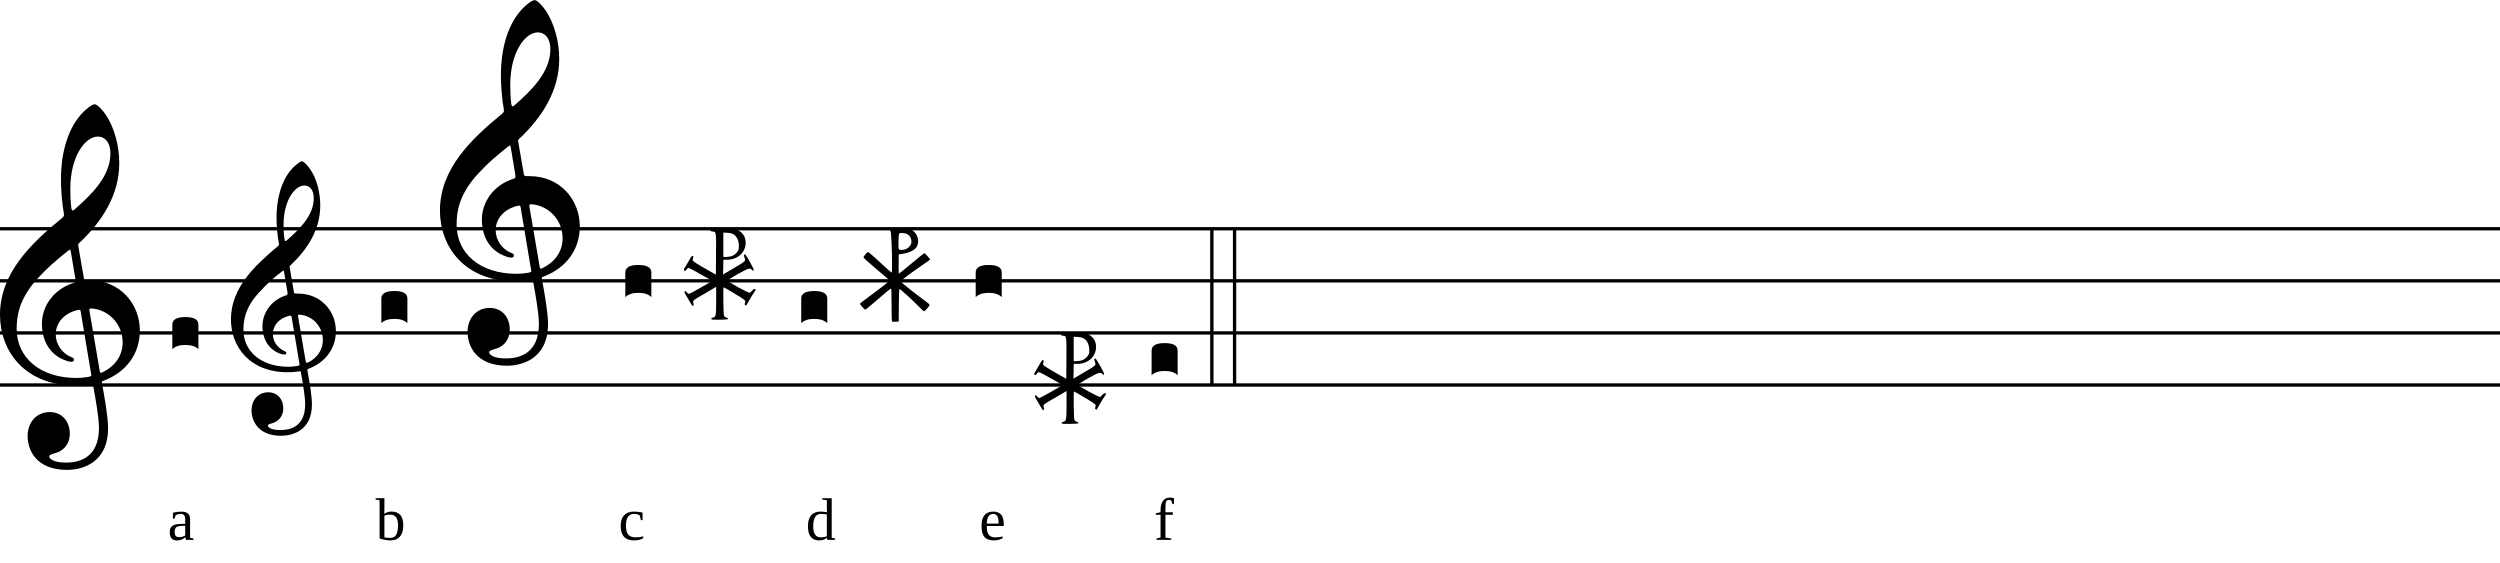
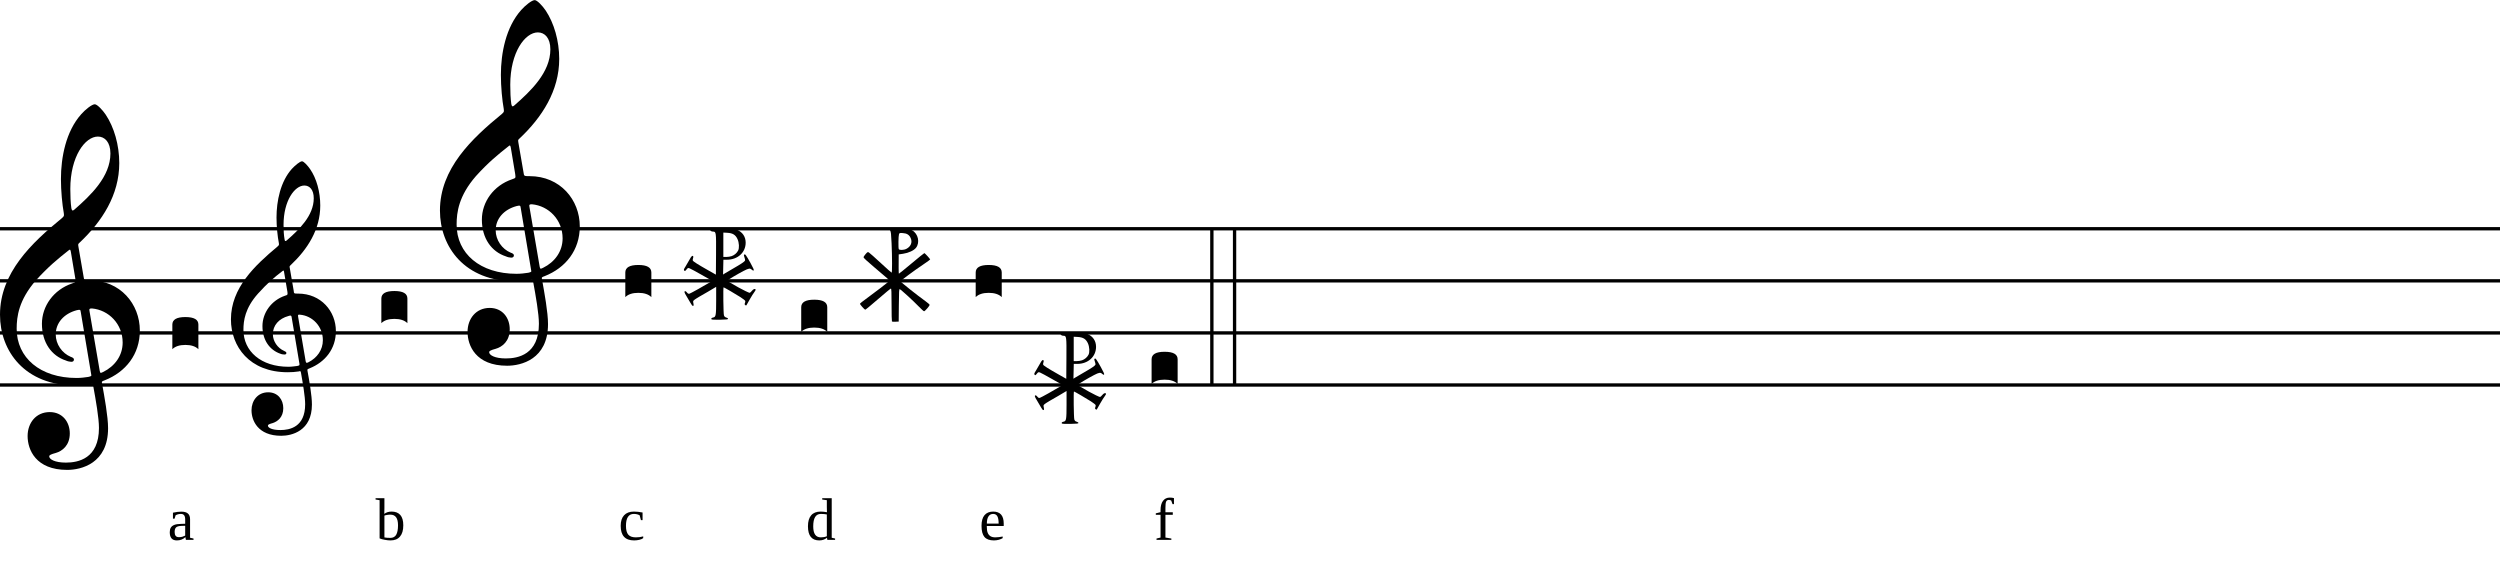
<svg xmlns="http://www.w3.org/2000/svg" xmlns:xlink="http://www.w3.org/1999/xlink" version="1.1" class="Exsurge ChantScore" width="600" height="134.89" viewBox="0 0 600 134.89">
  <g>
    <defs>
      <g id="PunctumQuadratum" class="glyph" transform="scale(0.0625)">
        <path d="M0-60.906c33.333 0 50 9.635 50 28.906v94.53C39.062 51.595 22.396 46.126 0 46.126s-39.063 5.47-50 16.406V-32c0-19.27 16.667-28.906 50-28.906z">
</path>
      </g>
      <g id="TrebleClefSmall" class="glyph" transform="scale(0.0625)">
        <path d="M218 151C71 151 0 52 0-52c0-121 92-207 178-279 7-6 7-7 6-14-5-25-9-64-9-98 0-63 15-138 59-187 12-13 31-29 39-29 7 0 22 17 31 30 25 36 39 88 39 140 0 92-49 168-114 229-3 3-5 4-3 11l15 87c1 11 1 11 17 11 88 0 145 68 145 144 0 68-41 119-101 143-9 4-9 3-8 10 7 38 17 95 17 129 0 102-78 120-118 120-90 0-114-59-114-98 0-37 24-69 64-69 37 0 58 28 58 61 0 35-22 51-40 57-14 4-19 6-19 10 0 8 15 17 48 17 35 0 95-11 95-99 0-29-9-81-16-121-1-7-3-7-9-5-12 2-28 3-42 3ZM48-12c0 83 68 142 173 142 12 0 24-2 33-3 9-2 10-2 9-9L233-61c-1-6-3-7-12-4-37 10-60 36-60 70 0 27 18 53 43 64 4 2 9 4 9 8 0 3-2 6-7 6-4 0-12-1-16-3-41-14-69-52-69-106 0-51 34-99 87-117 10-3 10-3 9-14l-13-77c-1-7-2-7-8-2-29 22-56 45-92 85C54-95 48-47 48-12Zm234-554c-37 0-80 58-80 151 0 20 1 40 4 56 1 7 3 8 8 4 47-41 104-95 104-162 0-33-16-49-36-49ZM265-70c-8-1-8 1-7 8l29 171c2 7 3 7 10 4 34-17 56-48 56-85 0-53-40-94-88-98Z">
</path>
      </g>
      <g id="TrebleClef" class="glyph" transform="scale(0.0625)">
        <path d="M291 202C95 202 0 70 0-70c0-161 122-276 238-371 9-8 8-9 7-19-6-33-11-85-11-131 0-83 19-183 78-249 16-18 41-38 52-38 9 0 30 22 42 40 32 48 52 116 52 186 0 122-66 224-152 305-5 5-7 5-5 15l20 116c2 14 2 14 23 14 118 0 193 91 193 193 0 91-54 159-135 191-11 4-12 4-10 13 9 50 23 126 23 171 0 136-104 160-157 160-121 0-152-78-152-130 0-50 32-92 85-92 49 0 77 38 77 82 0 46-29 68-54 75-18 5-25 8-25 13 0 11 21 24 64 24 47 0 127-15 127-133 0-38-12-107-22-161-1-10-3-9-12-7-16 3-36 5-55 5ZM64-16c0 111 90 189 230 189 16 0 32-2 45-4 12-3 13-3 11-11L310-81c-1-9-3-9-16-6-48 13-80 48-80 93 0 37 24 72 58 86 6 2 12 5 12 10s-3 9-10 9c-5 0-15-2-21-5-55-18-92-69-92-141 0-68 45-131 116-155 14-5 14-4 12-20l-17-102c-2-9-3-10-11-3-38 30-75 60-123 113C72-126 64-63 64-16Zm312-738c-49 0-106 76-106 201 0 26 1 53 4 74 2 10 5 11 11 6 63-55 139-127 139-216 0-44-22-65-48-65ZM353-94c-10 0-11 2-9 12l39 228c2 9 3 9 13 4 45-22 75-63 75-113 0-71-53-125-118-131Z">
</path>
      </g>
      <g id="ChiRhoClef" class="glyph" transform="scale(0.0625)">
        <path d="M105.917 147.774c-2.067-3.344.33-5.742 7.093-7.094 9.764-1.953 10.878-8.732 10.878-66.221V23.014l-31.89 18.927c-17.54 10.41-32.33 18.927-32.866 18.927s-6.285 3.525-12.774 7.833c-10.211 6.78-11.65 8.56-10.708 13.24 2.437 12.105 2.353 13.736-.74 14.383-2.058.43-5.723-4.048-10.336-12.629-3.93-7.312-10.92-19.208-15.533-26.436-7.792-12.212-8.838-17.574-3.428-17.574 1.22 0 4.149 2.455 6.509 5.456 3.206 4.075 5.547 5.14 9.257 4.209 4.153-1.043 57.07-30.529 80.73-44.985L108.93.2l-39.828-22.673c-21.905-12.47-42.917-23.84-46.694-25.265-6.542-2.47-7.139-2.258-12.641 4.484-5.147 6.307-6.079 6.71-8.57 3.708-2.384-2.873-1.55-5.313 5.673-16.614 4.657-7.285 11.576-19.204 15.376-26.486 6.447-12.353 10.761-15.93 13.624-11.299.66 1.068.266 4.396-.875 7.396-1.14 3-1.54 6.847-.887 8.549 1.381 3.6 20.012 15.393 60.125 38.062l28.597 16.16.556-77.692c.613-85.706.355-87.62-11.832-87.62-6.286 0-10.966-3.346-10.966-7.838 0-4.44 92.037-3.911 102.811.59 21.627 9.037 33.743 26.842 33.76 49.614.03 37.863-30.53 65.667-72.177 65.667H151.654l-.644 28.499-.644 28.499 5.296-3.53c2.912-1.943 16.734-10.076 30.715-18.075C219.121-64.4 233.238-73.793 234.811-77.894c.694-1.81-.277-7.137-2.158-11.838-2.642-6.603-2.847-9.12-.902-11.059 3.327-3.316 6.53 1.033 24.387 33.12 9.75 17.517 13.444 26.059 11.928 27.574-1.515 1.516-3.723.761-7.126-2.436-6.943-6.522-11.612-5.87-31.58 4.41C207.227-26.73 166.254-2.377 166.254-.616c0 1.199 13.66 9.394 43.425 26.054 17.366 9.72 39.944 20.601 42.746 20.601 1.44 0 5.28-3.336 8.533-7.414 5.798-7.267 11.8-9.485 14.378-5.313.714 1.155-1.527 5.683-4.98 10.061-3.452 4.38-11.1 16.541-16.996 27.027-5.896 10.485-11.563 20.488-12.594 22.227-1.564 2.64-2.43 2.7-5.24.369-2.669-2.215-2.895-3.831-1.09-7.794 1.254-2.75 1.706-6.493 1.005-8.319-.7-1.825-9.166-8.384-18.813-14.576-17.64-11.321-62.464-37.45-64.246-37.45-2.144 0-.858 101.326 1.367 107.709 1.688 4.841 4.15 7.137 9.003 8.394 3.674.952 6.68 3.1 6.68 4.774 0 2.48-5.75 3.151-31.086 3.628-19.604.37-31.582-.218-32.43-1.589M183.434-94.909c10.38-3.663 19.694-11.631 24.662-21.101 5.14-9.799 4.065-30.404-2.313-44.336-7.44-16.251-18.35-23.003-39-24.132l-15.357-.84v93.668h11.384c6.262 0 15.542-1.466 20.624-3.26">
</path>
      </g>
      <g id="ChiRhoClefSans" class="glyph" transform="scale(0.0625)">
        <path d="M123.387 156.19c-.792-.792-1.44-29.618-1.44-64.058 0-48.772-.562-62.604-2.539-62.557-1.396.033-23.553 18.311-49.237 40.617s-47.76 40.556-49.06 40.556c-3.278 0-21.322-20.403-20.424-23.095.402-1.206 10.304-9.069 22.004-17.473C50.956 49.878 111.43 3.313 113.154.522c1.612-2.607-3.36-7.148-57.717-52.722-24.908-20.883-41.125-35.892-41.125-38.062 0-1.97 3.585-7.584 7.966-12.475 7.684-8.576 8.147-8.784 13.027-5.846 2.783 1.676 23.067 19.725 45.076 40.11 22.008 20.384 40.821 37.062 41.806 37.062 2.3 0 2.198-57.858-.201-113.137-1.493-34.414-2.546-44.107-5.236-48.212-3.002-4.582-3.027-5.269-.233-6.34 1.724-.662 19.415-.9 39.314-.53 34.178.638 36.68.956 45.228 5.752 23.096 12.959 30.55 46.904 14.709 66.982-8.198 10.39-28.334 19.756-49.143 22.857l-17.262 2.573c-.553 37.059-.335 74.117.609 74.117.943 0 22.966-17.82 48.94-39.601s47.996-39.602 48.939-39.602c1.922 0 22.347 22.392 22.347 24.5 0 .742-10.8 8.61-23.998 17.484C206.435-37.834 156.47-.758 156.47 2.014c0 2.548 64.949 54.22 95.854 76.26 8.6 6.133 15.682 12.423 15.74 13.978.14 3.873-17.812 24.589-21.31 24.589-1.552 0-10.849-8.332-20.66-18.515-21.38-22.192-68.878-65.502-72.838-66.416-2.35-.543-2.909 9.778-3.357 61.94l-.537 62.592-12.268.594c-6.748.326-12.917-.054-13.708-.846m55.249-278.9c17.348-8.85 23.98-25.107 16.832-41.264-5.617-12.7-14.508-18.405-30.24-19.407-12.267-.78-12.818-.608-14.81 4.632-2.218 5.831-2.89 51.452-.838 56.8 1.803 4.697 19.252 4.24 29.056-.76">
</path>
      </g>
      <style>svg.Exsurge .supertitle{fill:#000;font-family:Fake-{};font-size:18.667px;font-kerning:normal}svg.Exsurge .title{fill:#000;font-family:Fake-{};font-size:24px;font-kerning:normal}svg.Exsurge .subtitle{fill:#000;font-family:Fake-{};font-size:16px;font-kerning:normal}svg.Exsurge .textLeftRight{fill:#000;font-family:Fake-{};font-size:14.4px;font-kerning:normal}svg.Exsurge .annotation{fill:#000;font-family:Fake-{};font-size:10.667px;font-kerning:normal}svg.Exsurge .dropCap{fill:#000;font-family:Fake-{};font-size:64px;font-kerning:normal}svg.Exsurge .aboveLinesText{fill:#000;font-family:Fake-{};font-size:16px;font-kerning:normal}svg.Exsurge .choralSign{fill:#000;font-family:Fake-{};font-size:9.375px;font-kerning:normal}svg.Exsurge .lyric{fill:#000;font-family:Fake-{};font-size:14.4px;font-kerning:normal}svg.Exsurge .translation{fill:#000;font-family:Fake-{};font-size:12px;font-kerning:normal}</style>
    </defs>
    <g class="Titles">
</g>
    <g class="chantLine" transform="translate(0,98.65)" element-index="0">
      <g class="staffLines">
        <line x1="0" y1="-43.75" x2="600" y2="-43.75" stroke="#000" stroke-width="0.8" class="staffLine">
</line>
        <line x1="0" y1="-31.25" x2="600" y2="-31.25" stroke="#000" stroke-width="0.8" class="staffLine">
</line>
        <line x1="0" y1="-18.75" x2="600" y2="-18.75" stroke="#000" stroke-width="0.8" class="staffLine">
</line>
        <line x1="0" y1="-6.25" x2="600" y2="-6.25" stroke="#000" stroke-width="0.8" class="staffLine">
</line>
      </g>
      <g class="ChantNotationElement TrebleClef" transform="translate(0,0)">
        <use xlink:href="#TrebleClef" class="" source-index="1" element-index="-1" x="0" y="-18.75">
</use>
      </g>
      <g class="ChantNotationElement Punctum" transform="translate(41.3625,0)">
        <text source-index="10" x="-1.123" y="30.912" class="lyric" text-anchor="start" style="">
          <tspan source-index="0" style="">a</tspan>
        </text>
        <use xlink:href="#PunctumQuadratum" class=" note" source-index="12" element-index="0" id="note-1" x="3.125" y="-18.75">
</use>
      </g>
      <g class="ChantNotationElement TrebleClef" transform="translate(55.425,0)">
        <use xlink:href="#TrebleClefSmall" class="" source-index="16" element-index="1" x="0" y="-18.75">
</use>
      </g>
      <g class="ChantNotationElement Punctum" transform="translate(91.525,0)">
        <text source-index="26" x="-1.389" y="30.912" class="lyric" text-anchor="start" style="">
          <tspan source-index="0" style="">b</tspan>
        </text>
        <use xlink:href="#PunctumQuadratum" class=" note" source-index="28" element-index="2" id="note-2" x="3.125" y="-25">
</use>
      </g>
      <g class="ChantNotationElement TrebleClef" transform="translate(105.5875,0)">
        <use xlink:href="#TrebleClef" class="" source-index="32" element-index="3" x="0" y="-43.75">
</use>
      </g>
      <g class="ChantNotationElement Punctum" transform="translate(150.075,0)">
        <text source-index="41" x="-1.656" y="30.912" class="lyric" text-anchor="start" style="">
          <tspan source-index="0" style="">c</tspan>
        </text>
        <use xlink:href="#PunctumQuadratum" class=" note" source-index="43" element-index="4" id="note-3" x="3.125" y="-31.25">
</use>
      </g>
      <g class="ChantNotationElement ChiRhoClef" transform="translate(164.1375,0)">
        <use xlink:href="#ChiRhoClef" class="" source-index="47" element-index="5" x="0" y="-31.25">
</use>
      </g>
      <g class="ChantNotationElement Punctum" transform="translate(192.2918,0)">
        <text source-index="52" x="1.102" y="30.912" class="lyric" text-anchor="start" style="">
          <tspan source-index="0" style="">d</tspan>
        </text>
-         <use xlink:href="#PunctumQuadratum" class=" note" source-index="54" element-index="6" id="note-4" x="3.125" y="-25">
+         <use xlink:href="#PunctumQuadratum" class=" note" source-index="54" element-index="6" id="note-4" x="3.125" y="-22.917">
</use>
      </g>
      <g class="ChantNotationElement ChiRhoClef" transform="translate(206.3543,0)">
        <use xlink:href="#ChiRhoClefSans" class="" source-index="58" element-index="7" x="0" y="-31.25">
</use>
      </g>
      <g class="ChantNotationElement Punctum" transform="translate(234.1668,0)">
        <text source-index="64" x="0.835" y="30.912" class="lyric" text-anchor="start" style="">
          <tspan source-index="0" style="">e</tspan>
        </text>
        <use xlink:href="#PunctumQuadratum" class=" note" source-index="66" element-index="8" id="note-5" x="3.125" y="-31.25">
</use>
      </g>
      <g class="ChantNotationElement ChiRhoClef" transform="translate(248.2293,0)">
        <use xlink:href="#ChiRhoClef" class="" source-index="70" element-index="9" x="0" y="-6.25">
</use>
      </g>
      <g class="ChantNotationElement Punctum" transform="translate(276.3836,0)">
        <text source-index="75" x="0.569" y="30.912" class="lyric" text-anchor="start" style="">
          <tspan source-index="0" style="">f</tspan>
        </text>
-         <use xlink:href="#PunctumQuadratum" class=" note" source-index="77" element-index="10" id="note-6" x="3.125" y="-12.5">
+         <use xlink:href="#PunctumQuadratum" class=" note" source-index="77" element-index="10" id="note-6" x="3.125" y="-10.417">
</use>
      </g>
      <g class="ChantNotationElement DoubleBar" transform="translate(290.4461,0)">
        <rect x="0" y="-43.75" width="0.8" height="37.5" fill="#000" class="dividerLine" source-index="81" element-index="11" source="[object Object]">
</rect>
        <rect x="5.45" y="-43.75" width="0.8" height="37.5" fill="#000" class="dividerLine" source-index="81" element-index="11" source="[object Object]">
</rect>
      </g>
    </g>
  </g>
</svg>
